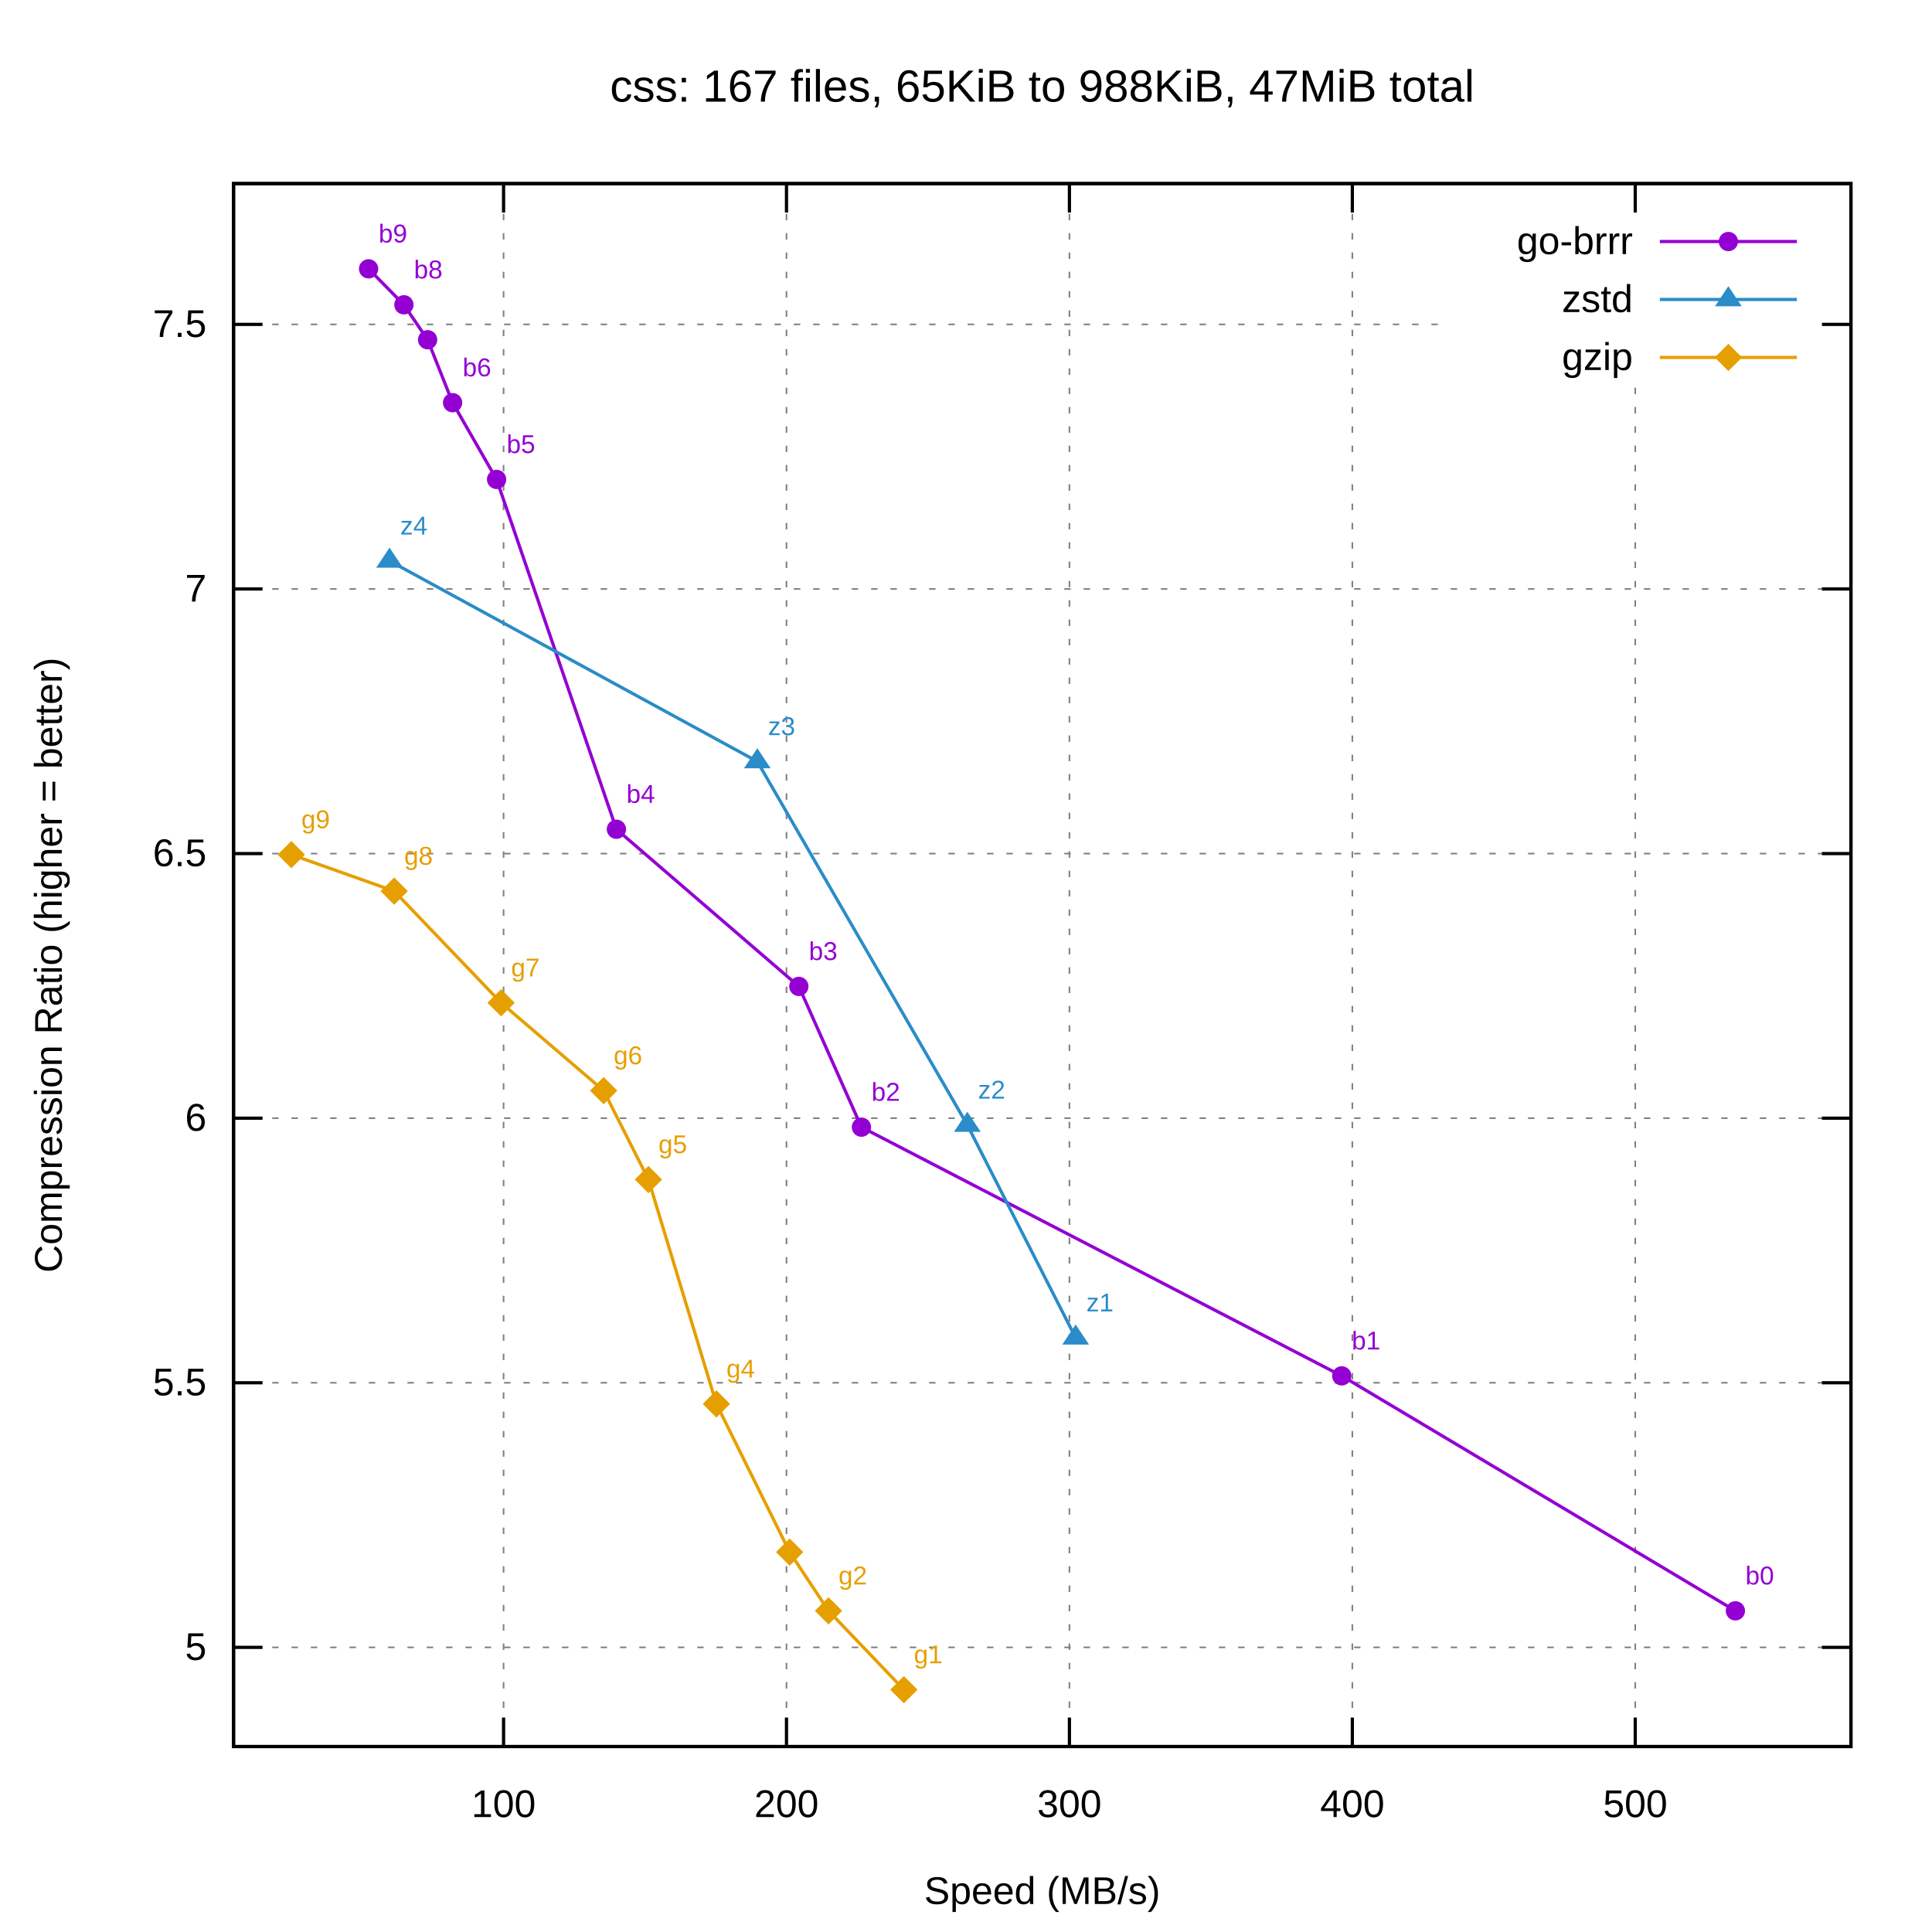
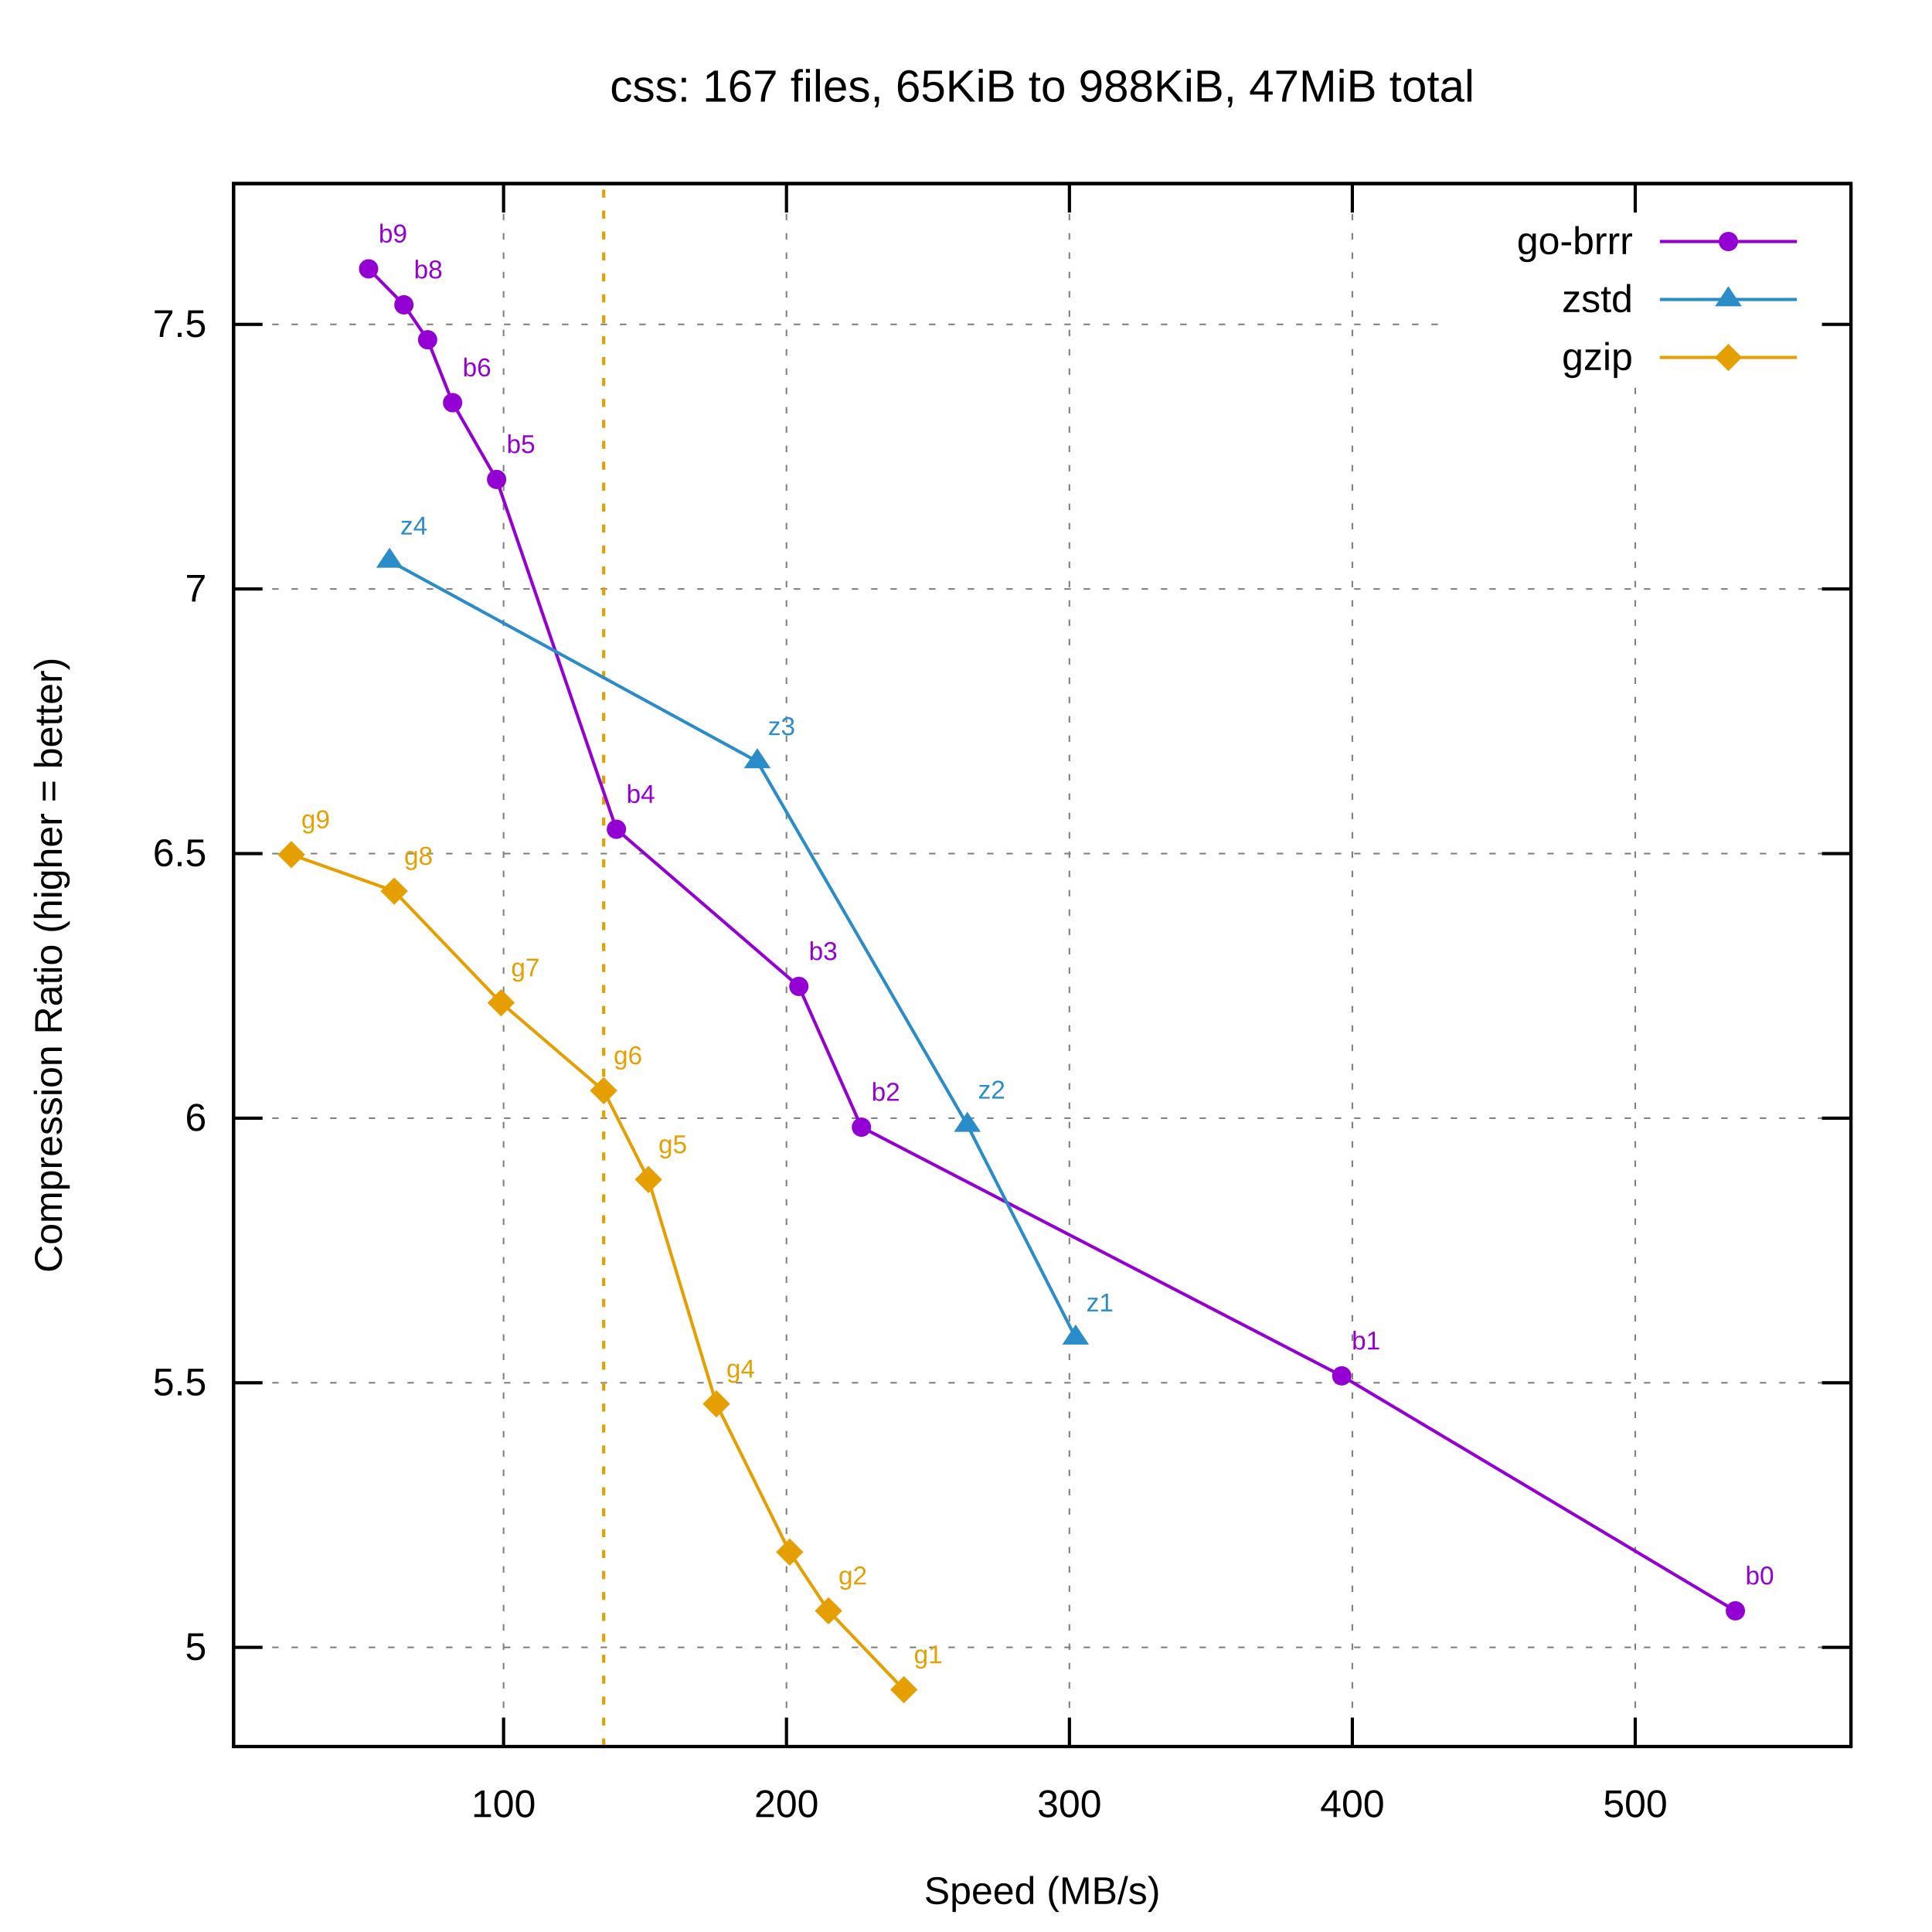
<svg xmlns="http://www.w3.org/2000/svg" xmlns:xlink="http://www.w3.org/1999/xlink" width="600" height="600" viewBox="0 0 600 600">
  <g id="gnuplot_canvas">
    <rect x="0" y="0" width="600" height="600" fill="#ffffff" />
    <defs>
      <circle id="gpDot" r="0.5" stroke-width="0.5" stroke="currentColor" />
      <path id="gpPt0" stroke-width="0.222" stroke="currentColor" d="M-1,0 h2 M0,-1 v2" />
      <path id="gpPt1" stroke-width="0.222" stroke="currentColor" d="M-1,-1 L1,1 M1,-1 L-1,1" />
      <path id="gpPt2" stroke-width="0.222" stroke="currentColor" d="M-1,0 L1,0 M0,-1 L0,1 M-1,-1 L1,1 M-1,1 L1,-1" />
      <rect id="gpPt3" stroke-width="0.222" stroke="currentColor" x="-1" y="-1" width="2" height="2" />
      <rect id="gpPt4" stroke-width="0.222" stroke="currentColor" fill="currentColor" x="-1" y="-1" width="2" height="2" />
      <circle id="gpPt5" stroke-width="0.222" stroke="currentColor" cx="0" cy="0" r="1" />
      <use xlink:href="#gpPt5" id="gpPt6" fill="currentColor" stroke="none" />
      <path id="gpPt7" stroke-width="0.222" stroke="currentColor" d="M0,-1.33 L-1.33,0.67 L1.33,0.67 z" />
      <use xlink:href="#gpPt7" id="gpPt8" fill="currentColor" stroke="none" />
      <use xlink:href="#gpPt7" id="gpPt9" stroke="currentColor" transform="rotate(180)" />
      <use xlink:href="#gpPt9" id="gpPt10" fill="currentColor" stroke="none" />
      <use xlink:href="#gpPt3" id="gpPt11" stroke="currentColor" transform="rotate(45)" />
      <use xlink:href="#gpPt11" id="gpPt12" fill="currentColor" stroke="none" />
      <path id="gpPt13" stroke-width="0.222" stroke="currentColor" d="M0,1.330 L1.265,0.411 L0.782,-1.067 L-0.782,-1.076 L-1.265,0.411 z" />
      <use xlink:href="#gpPt13" id="gpPt14" fill="currentColor" stroke="none" />
      <filter id="textbox" filterUnits="objectBoundingBox" x="0" y="0" height="1" width="1">
        <feFlood flood-color="#FFFFFF" flood-opacity="1" result="bgnd" />
        <feComposite in="SourceGraphic" in2="bgnd" operator="atop" />
      </filter>
      <filter id="greybox" filterUnits="objectBoundingBox" x="0" y="0" height="1" width="1">
        <feFlood flood-color="lightgrey" flood-opacity="1" result="grey" />
        <feComposite in="SourceGraphic" in2="grey" operator="atop" />
      </filter>
    </defs>
    <g fill="none" color="#FFFFFF" stroke="currentColor" stroke-width="1.00" stroke-linecap="butt" stroke-linejoin="miter">
</g>
    <g fill="none" color="black" stroke="currentColor" stroke-width="1.00" stroke-linecap="butt" stroke-linejoin="miter">
</g>
    <g fill="none" color="black" stroke="black" stroke-width="0.50" stroke-linecap="butt" stroke-linejoin="miter">
</g>
    <g fill="none" color="gray" stroke="currentColor" stroke-width="0.50" stroke-linecap="butt" stroke-linejoin="miter">
      <path stroke="gray" stroke-dasharray="2,4" class="gridline" d="M72.53,511.60 L574.82,511.60  " />
    </g>
    <g fill="none" color="gray" stroke="gray" stroke-width="1.00" stroke-linecap="butt" stroke-linejoin="miter">
</g>
    <g fill="none" color="black" stroke="currentColor" stroke-width="1.00" stroke-linecap="butt" stroke-linejoin="miter">
      <path stroke="black" d="M72.53,511.60 L81.53,511.60 M574.82,511.60 L565.82,511.60  " />
      <g transform="translate(64.14,515.50)" stroke="none" fill="black" font-family="Arial" font-size="12.00" text-anchor="end">
        <text>
          <tspan font-family="Arial"> 5</tspan>
        </text>
      </g>
    </g>
    <g fill="none" color="black" stroke="currentColor" stroke-width="1.00" stroke-linecap="butt" stroke-linejoin="miter">
</g>
    <g fill="none" color="black" stroke="black" stroke-width="0.50" stroke-linecap="butt" stroke-linejoin="miter">
</g>
    <g fill="none" color="gray" stroke="currentColor" stroke-width="0.50" stroke-linecap="butt" stroke-linejoin="miter">
      <path stroke="gray" stroke-dasharray="2,4" class="gridline" d="M72.53,429.43 L574.82,429.43  " />
    </g>
    <g fill="none" color="gray" stroke="gray" stroke-width="1.00" stroke-linecap="butt" stroke-linejoin="miter">
</g>
    <g fill="none" color="black" stroke="currentColor" stroke-width="1.00" stroke-linecap="butt" stroke-linejoin="miter">
      <path stroke="black" d="M72.53,429.43 L81.53,429.43 M574.82,429.43 L565.82,429.43  " />
      <g transform="translate(64.14,433.33)" stroke="none" fill="black" font-family="Arial" font-size="12.00" text-anchor="end">
        <text>
          <tspan font-family="Arial"> 5.5</tspan>
        </text>
      </g>
    </g>
    <g fill="none" color="black" stroke="currentColor" stroke-width="1.00" stroke-linecap="butt" stroke-linejoin="miter">
</g>
    <g fill="none" color="black" stroke="black" stroke-width="0.50" stroke-linecap="butt" stroke-linejoin="miter">
</g>
    <g fill="none" color="gray" stroke="currentColor" stroke-width="0.50" stroke-linecap="butt" stroke-linejoin="miter">
      <path stroke="gray" stroke-dasharray="2,4" class="gridline" d="M72.53,347.26 L574.82,347.26  " />
    </g>
    <g fill="none" color="gray" stroke="gray" stroke-width="1.00" stroke-linecap="butt" stroke-linejoin="miter">
</g>
    <g fill="none" color="black" stroke="currentColor" stroke-width="1.00" stroke-linecap="butt" stroke-linejoin="miter">
      <path stroke="black" d="M72.53,347.26 L81.53,347.26 M574.82,347.26 L565.82,347.26  " />
      <g transform="translate(64.14,351.16)" stroke="none" fill="black" font-family="Arial" font-size="12.00" text-anchor="end">
        <text>
          <tspan font-family="Arial"> 6</tspan>
        </text>
      </g>
    </g>
    <g fill="none" color="black" stroke="currentColor" stroke-width="1.00" stroke-linecap="butt" stroke-linejoin="miter">
</g>
    <g fill="none" color="black" stroke="black" stroke-width="0.50" stroke-linecap="butt" stroke-linejoin="miter">
</g>
    <g fill="none" color="gray" stroke="currentColor" stroke-width="0.50" stroke-linecap="butt" stroke-linejoin="miter">
      <path stroke="gray" stroke-dasharray="2,4" class="gridline" d="M72.53,265.09 L574.82,265.09  " />
    </g>
    <g fill="none" color="gray" stroke="gray" stroke-width="1.00" stroke-linecap="butt" stroke-linejoin="miter">
</g>
    <g fill="none" color="black" stroke="currentColor" stroke-width="1.00" stroke-linecap="butt" stroke-linejoin="miter">
      <path stroke="black" d="M72.53,265.09 L81.53,265.09 M574.82,265.09 L565.82,265.09  " />
      <g transform="translate(64.14,268.99)" stroke="none" fill="black" font-family="Arial" font-size="12.00" text-anchor="end">
        <text>
          <tspan font-family="Arial"> 6.5</tspan>
        </text>
      </g>
    </g>
    <g fill="none" color="black" stroke="currentColor" stroke-width="1.00" stroke-linecap="butt" stroke-linejoin="miter">
</g>
    <g fill="none" color="black" stroke="black" stroke-width="0.50" stroke-linecap="butt" stroke-linejoin="miter">
</g>
    <g fill="none" color="gray" stroke="currentColor" stroke-width="0.50" stroke-linecap="butt" stroke-linejoin="miter">
      <path stroke="gray" stroke-dasharray="2,4" class="gridline" d="M72.53,182.91 L574.82,182.91  " />
    </g>
    <g fill="none" color="gray" stroke="gray" stroke-width="1.00" stroke-linecap="butt" stroke-linejoin="miter">
</g>
    <g fill="none" color="black" stroke="currentColor" stroke-width="1.00" stroke-linecap="butt" stroke-linejoin="miter">
      <path stroke="black" d="M72.53,182.91 L81.53,182.91 M574.82,182.91 L565.82,182.91  " />
      <g transform="translate(64.14,186.81)" stroke="none" fill="black" font-family="Arial" font-size="12.00" text-anchor="end">
        <text>
          <tspan font-family="Arial"> 7</tspan>
        </text>
      </g>
    </g>
    <g fill="none" color="black" stroke="currentColor" stroke-width="1.00" stroke-linecap="butt" stroke-linejoin="miter">
</g>
    <g fill="none" color="black" stroke="black" stroke-width="0.50" stroke-linecap="butt" stroke-linejoin="miter">
</g>
    <g fill="none" color="gray" stroke="currentColor" stroke-width="0.50" stroke-linecap="butt" stroke-linejoin="miter">
      <path stroke="gray" stroke-dasharray="2,4" class="gridline" d="M72.53,100.74 L448.36,100.74 M566.43,100.74 L574.82,100.74  " />
    </g>
    <g fill="none" color="gray" stroke="gray" stroke-width="1.00" stroke-linecap="butt" stroke-linejoin="miter">
</g>
    <g fill="none" color="black" stroke="currentColor" stroke-width="1.00" stroke-linecap="butt" stroke-linejoin="miter">
      <path stroke="black" d="M72.53,100.74 L81.53,100.74 M574.82,100.74 L565.82,100.74  " />
      <g transform="translate(64.14,104.64)" stroke="none" fill="black" font-family="Arial" font-size="12.00" text-anchor="end">
        <text>
          <tspan font-family="Arial"> 7.5</tspan>
        </text>
      </g>
    </g>
    <g fill="none" color="black" stroke="currentColor" stroke-width="1.00" stroke-linecap="butt" stroke-linejoin="miter">
</g>
    <g fill="none" color="black" stroke="black" stroke-width="0.50" stroke-linecap="butt" stroke-linejoin="miter">
</g>
    <g fill="none" color="gray" stroke="currentColor" stroke-width="0.50" stroke-linecap="butt" stroke-linejoin="miter">
      <path stroke="gray" stroke-dasharray="2,4" class="gridline" d="M156.39,542.40 L156.39,57.01  " />
    </g>
    <g fill="none" color="gray" stroke="gray" stroke-width="1.00" stroke-linecap="butt" stroke-linejoin="miter">
</g>
    <g fill="none" color="black" stroke="currentColor" stroke-width="1.00" stroke-linecap="butt" stroke-linejoin="miter">
      <path stroke="black" d="M156.39,542.40 L156.39,533.40 M156.39,57.01 L156.39,66.01  " />
      <g transform="translate(156.39,564.30)" stroke="none" fill="black" font-family="Arial" font-size="12.00" text-anchor="middle">
        <text>
          <tspan font-family="Arial"> 100</tspan>
        </text>
      </g>
    </g>
    <g fill="none" color="black" stroke="currentColor" stroke-width="1.00" stroke-linecap="butt" stroke-linejoin="miter">
</g>
    <g fill="none" color="black" stroke="black" stroke-width="0.50" stroke-linecap="butt" stroke-linejoin="miter">
</g>
    <g fill="none" color="gray" stroke="currentColor" stroke-width="0.50" stroke-linecap="butt" stroke-linejoin="miter">
      <path stroke="gray" stroke-dasharray="2,4" class="gridline" d="M244.25,542.40 L244.25,57.01  " />
    </g>
    <g fill="none" color="gray" stroke="gray" stroke-width="1.00" stroke-linecap="butt" stroke-linejoin="miter">
</g>
    <g fill="none" color="black" stroke="currentColor" stroke-width="1.00" stroke-linecap="butt" stroke-linejoin="miter">
      <path stroke="black" d="M244.25,542.40 L244.25,533.40 M244.25,57.01 L244.25,66.01  " />
      <g transform="translate(244.25,564.30)" stroke="none" fill="black" font-family="Arial" font-size="12.00" text-anchor="middle">
        <text>
          <tspan font-family="Arial"> 200</tspan>
        </text>
      </g>
    </g>
    <g fill="none" color="black" stroke="currentColor" stroke-width="1.00" stroke-linecap="butt" stroke-linejoin="miter">
</g>
    <g fill="none" color="black" stroke="black" stroke-width="0.50" stroke-linecap="butt" stroke-linejoin="miter">
</g>
    <g fill="none" color="gray" stroke="currentColor" stroke-width="0.50" stroke-linecap="butt" stroke-linejoin="miter">
      <path stroke="gray" stroke-dasharray="2,4" class="gridline" d="M332.12,542.40 L332.12,57.01  " />
    </g>
    <g fill="none" color="gray" stroke="gray" stroke-width="1.00" stroke-linecap="butt" stroke-linejoin="miter">
</g>
    <g fill="none" color="black" stroke="currentColor" stroke-width="1.00" stroke-linecap="butt" stroke-linejoin="miter">
      <path stroke="black" d="M332.12,542.40 L332.12,533.40 M332.12,57.01 L332.12,66.01  " />
      <g transform="translate(332.12,564.30)" stroke="none" fill="black" font-family="Arial" font-size="12.00" text-anchor="middle">
        <text>
          <tspan font-family="Arial"> 300</tspan>
        </text>
      </g>
    </g>
    <g fill="none" color="black" stroke="currentColor" stroke-width="1.00" stroke-linecap="butt" stroke-linejoin="miter">
</g>
    <g fill="none" color="black" stroke="black" stroke-width="0.50" stroke-linecap="butt" stroke-linejoin="miter">
</g>
    <g fill="none" color="gray" stroke="currentColor" stroke-width="0.50" stroke-linecap="butt" stroke-linejoin="miter">
      <path stroke="gray" stroke-dasharray="2,4" class="gridline" d="M419.98,542.40 L419.98,57.01  " />
    </g>
    <g fill="none" color="gray" stroke="gray" stroke-width="1.00" stroke-linecap="butt" stroke-linejoin="miter">
</g>
    <g fill="none" color="black" stroke="currentColor" stroke-width="1.00" stroke-linecap="butt" stroke-linejoin="miter">
      <path stroke="black" d="M419.98,542.40 L419.98,533.40 M419.98,57.01 L419.98,66.01  " />
      <g transform="translate(419.98,564.30)" stroke="none" fill="black" font-family="Arial" font-size="12.00" text-anchor="middle">
        <text>
          <tspan font-family="Arial"> 400</tspan>
        </text>
      </g>
    </g>
    <g fill="none" color="black" stroke="currentColor" stroke-width="1.00" stroke-linecap="butt" stroke-linejoin="miter">
</g>
    <g fill="none" color="black" stroke="black" stroke-width="0.50" stroke-linecap="butt" stroke-linejoin="miter">
</g>
    <g fill="none" color="gray" stroke="currentColor" stroke-width="0.50" stroke-linecap="butt" stroke-linejoin="miter">
      <path stroke="gray" stroke-dasharray="2,4" class="gridline" d="M507.84,542.40 L507.84,120.01 M507.84,66.01 L507.84,57.01  " />
    </g>
    <g fill="none" color="gray" stroke="gray" stroke-width="1.00" stroke-linecap="butt" stroke-linejoin="miter">
</g>
    <g fill="none" color="black" stroke="currentColor" stroke-width="1.00" stroke-linecap="butt" stroke-linejoin="miter">
      <path stroke="black" d="M507.84,542.40 L507.84,533.40 M507.84,57.01 L507.84,66.01  " />
      <g transform="translate(507.84,564.30)" stroke="none" fill="black" font-family="Arial" font-size="12.00" text-anchor="middle">
        <text>
          <tspan font-family="Arial"> 500</tspan>
        </text>
      </g>
    </g>
    <g fill="none" color="black" stroke="currentColor" stroke-width="1.00" stroke-linecap="butt" stroke-linejoin="miter">
</g>
    <g fill="none" color="black" stroke="currentColor" stroke-width="1.00" stroke-linecap="butt" stroke-linejoin="miter">
      <path stroke="black" d="M72.53,57.01 L72.53,542.40 L574.82,542.40 L574.82,57.01 L72.53,57.01 Z  " />
    </g>
    <g fill="none" color="black" stroke="currentColor" stroke-width="1.00" stroke-linecap="butt" stroke-linejoin="miter">
+       <path stroke="rgb(230, 159,   0)" stroke-dasharray="2.5,4.0" d="M187.48,542.39 L187.48,57.00  " />
+     </g>
+     <g fill="none" color="black" stroke="currentColor" stroke-width="1.00" stroke-linecap="butt" stroke-linejoin="miter">
</g>
    <g id="gnuplot_plot_1">
      <g fill="none" color="black" stroke="currentColor" stroke-width="1.00" stroke-linecap="butt" stroke-linejoin="miter">
        <g transform="translate(507.09,78.91)" stroke="none" fill="black" font-family="Arial" font-size="12.00" text-anchor="end">
          <text>
            <tspan font-family="Arial">go-brrr</tspan>
          </text>
        </g>
      </g>
      <g fill="none" color="black" stroke="currentColor" stroke-width="1.00" stroke-linecap="butt" stroke-linejoin="miter">
        <path stroke="rgb(148,   0, 211)" d="M515.48,75.01 L558.04,75.01 M538.94,500.26 L416.69,427.29 L267.53,350.05 L248.09,306.34 L191.43,257.53 L154.22,148.89   L140.56,125.06 L132.80,105.51 L125.44,94.66 L114.47,83.49  " />
        <use xlink:href="#gpPt6" transform="translate(538.94,500.26) scale(2.70)" color="rgb(148,   0, 211)" />
        <use xlink:href="#gpPt6" transform="translate(416.69,427.29) scale(2.70)" color="rgb(148,   0, 211)" />
        <use xlink:href="#gpPt6" transform="translate(267.53,350.05) scale(2.70)" color="rgb(148,   0, 211)" />
        <use xlink:href="#gpPt6" transform="translate(248.09,306.34) scale(2.70)" color="rgb(148,   0, 211)" />
        <use xlink:href="#gpPt6" transform="translate(191.43,257.53) scale(2.70)" color="rgb(148,   0, 211)" />
        <use xlink:href="#gpPt6" transform="translate(154.22,148.89) scale(2.70)" color="rgb(148,   0, 211)" />
        <use xlink:href="#gpPt6" transform="translate(140.56,125.06) scale(2.70)" color="rgb(148,   0, 211)" />
        <use xlink:href="#gpPt6" transform="translate(132.80,105.51) scale(2.70)" color="rgb(148,   0, 211)" />
        <use xlink:href="#gpPt6" transform="translate(125.44,94.66) scale(2.70)" color="rgb(148,   0, 211)" />
        <use xlink:href="#gpPt6" transform="translate(114.47,83.49) scale(2.70)" color="rgb(148,   0, 211)" />
        <use xlink:href="#gpPt6" transform="translate(536.76,75.01) scale(2.70)" color="rgb(148,   0, 211)" />
      </g>
    </g>
    <g id="gnuplot_plot_2" fill="none">
      <g fill="none" color="black" stroke="currentColor" stroke-width="1.00" stroke-linecap="butt" stroke-linejoin="miter">
        <g transform="translate(546.49,492.06)" stroke="none" fill="rgb(148,0,211)" font-family="Arial" font-size="8.00" text-anchor="middle">
          <text>
            <tspan font-family="Arial">b0</tspan>
          </text>
        </g>
        <g transform="translate(424.24,419.09)" stroke="none" fill="rgb(148,0,211)" font-family="Arial" font-size="8.00" text-anchor="middle">
          <text>
            <tspan font-family="Arial">b1</tspan>
          </text>
        </g>
        <g transform="translate(275.08,341.85)" stroke="none" fill="rgb(148,0,211)" font-family="Arial" font-size="8.00" text-anchor="middle">
          <text>
            <tspan font-family="Arial">b2</tspan>
          </text>
        </g>
        <g transform="translate(255.64,298.14)" stroke="none" fill="rgb(148,0,211)" font-family="Arial" font-size="8.00" text-anchor="middle">
          <text>
            <tspan font-family="Arial">b3</tspan>
          </text>
        </g>
        <g transform="translate(198.98,249.33)" stroke="none" fill="rgb(148,0,211)" font-family="Arial" font-size="8.00" text-anchor="middle">
          <text>
            <tspan font-family="Arial">b4</tspan>
          </text>
        </g>
        <g transform="translate(161.77,140.69)" stroke="none" fill="rgb(148,0,211)" font-family="Arial" font-size="8.00" text-anchor="middle">
          <text>
            <tspan font-family="Arial">b5</tspan>
          </text>
        </g>
        <g transform="translate(148.11,116.86)" stroke="none" fill="rgb(148,0,211)" font-family="Arial" font-size="8.00" text-anchor="middle">
          <text>
            <tspan font-family="Arial">b6</tspan>
          </text>
        </g>
        <g transform="translate(140.35,97.31)" stroke="none" fill="rgb(148,0,211)" font-family="Arial" font-size="8.00" text-anchor="middle">
          <text />
        </g>
        <g transform="translate(132.99,86.46)" stroke="none" fill="rgb(148,0,211)" font-family="Arial" font-size="8.00" text-anchor="middle">
          <text>
            <tspan font-family="Arial">b8</tspan>
          </text>
        </g>
        <g transform="translate(122.02,75.29)" stroke="none" fill="rgb(148,0,211)" font-family="Arial" font-size="8.00" text-anchor="middle">
          <text>
            <tspan font-family="Arial">b9</tspan>
          </text>
        </g>
      </g>
    </g>
    <g id="gnuplot_plot_3" fill="none">
      <g fill="none" color="black" stroke="currentColor" stroke-width="1.00" stroke-linecap="butt" stroke-linejoin="miter">
</g>
      <g fill="none" color="black" stroke="currentColor" stroke-width="1.00" stroke-linecap="butt" stroke-linejoin="miter">
        <g>
          <use xlink:href="#gpPt6" transform="translate(538.94,500.26) scale(6.75)" color="rgb(  0,   0,   0)" opacity="0.00" />
        </g>
      </g>
      <g fill="none" color="black" stroke="currentColor" stroke-width="1.00" stroke-linecap="butt" stroke-linejoin="miter">
</g>
      <g fill="none" color="black" stroke="currentColor" stroke-width="1.00" stroke-linecap="butt" stroke-linejoin="miter">
        <g>
          <use xlink:href="#gpPt6" transform="translate(416.69,427.29) scale(6.75)" color="rgb(  0,   0,   0)" opacity="0.00" />
        </g>
      </g>
      <g fill="none" color="black" stroke="currentColor" stroke-width="1.00" stroke-linecap="butt" stroke-linejoin="miter">
</g>
      <g fill="none" color="black" stroke="currentColor" stroke-width="1.00" stroke-linecap="butt" stroke-linejoin="miter">
        <g>
          <use xlink:href="#gpPt6" transform="translate(267.53,350.05) scale(6.75)" color="rgb(  0,   0,   0)" opacity="0.00" />
        </g>
      </g>
      <g fill="none" color="black" stroke="currentColor" stroke-width="1.00" stroke-linecap="butt" stroke-linejoin="miter">
</g>
      <g fill="none" color="black" stroke="currentColor" stroke-width="1.00" stroke-linecap="butt" stroke-linejoin="miter">
        <g>
          <use xlink:href="#gpPt6" transform="translate(248.09,306.34) scale(6.75)" color="rgb(  0,   0,   0)" opacity="0.00" />
        </g>
      </g>
      <g fill="none" color="black" stroke="currentColor" stroke-width="1.00" stroke-linecap="butt" stroke-linejoin="miter">
</g>
      <g fill="none" color="black" stroke="currentColor" stroke-width="1.00" stroke-linecap="butt" stroke-linejoin="miter">
        <g>
          <use xlink:href="#gpPt6" transform="translate(191.43,257.53) scale(6.75)" color="rgb(  0,   0,   0)" opacity="0.00" />
        </g>
      </g>
      <g fill="none" color="black" stroke="currentColor" stroke-width="1.00" stroke-linecap="butt" stroke-linejoin="miter">
</g>
      <g fill="none" color="black" stroke="currentColor" stroke-width="1.00" stroke-linecap="butt" stroke-linejoin="miter">
        <g>
          <use xlink:href="#gpPt6" transform="translate(154.22,148.89) scale(6.75)" color="rgb(  0,   0,   0)" opacity="0.00" />
        </g>
      </g>
      <g fill="none" color="black" stroke="currentColor" stroke-width="1.00" stroke-linecap="butt" stroke-linejoin="miter">
</g>
      <g fill="none" color="black" stroke="currentColor" stroke-width="1.00" stroke-linecap="butt" stroke-linejoin="miter">
        <g>
          <use xlink:href="#gpPt6" transform="translate(140.56,125.06) scale(6.75)" color="rgb(  0,   0,   0)" opacity="0.00" />
        </g>
      </g>
      <g fill="none" color="black" stroke="currentColor" stroke-width="1.00" stroke-linecap="butt" stroke-linejoin="miter">
</g>
      <g fill="none" color="black" stroke="currentColor" stroke-width="1.00" stroke-linecap="butt" stroke-linejoin="miter">
        <g>
          <use xlink:href="#gpPt6" transform="translate(132.80,105.51) scale(6.75)" color="rgb(  0,   0,   0)" opacity="0.00" />
        </g>
      </g>
      <g fill="none" color="black" stroke="currentColor" stroke-width="1.00" stroke-linecap="butt" stroke-linejoin="miter">
</g>
      <g fill="none" color="black" stroke="currentColor" stroke-width="1.00" stroke-linecap="butt" stroke-linejoin="miter">
        <g>
          <use xlink:href="#gpPt6" transform="translate(125.44,94.66) scale(6.75)" color="rgb(  0,   0,   0)" opacity="0.00" />
        </g>
      </g>
      <g fill="none" color="black" stroke="currentColor" stroke-width="1.00" stroke-linecap="butt" stroke-linejoin="miter">
</g>
      <g fill="none" color="black" stroke="currentColor" stroke-width="1.00" stroke-linecap="butt" stroke-linejoin="miter">
        <g>
          <use xlink:href="#gpPt6" transform="translate(114.47,83.49) scale(6.75)" color="rgb(  0,   0,   0)" opacity="0.00" />
        </g>
      </g>
      <g fill="none" color="black" stroke="currentColor" stroke-width="1.00" stroke-linecap="butt" stroke-linejoin="miter">
</g>
    </g>
    <g id="gnuplot_plot_4">
      <g fill="none" color="black" stroke="currentColor" stroke-width="1.00" stroke-linecap="butt" stroke-linejoin="miter">
        <g transform="translate(507.09,96.91)" stroke="none" fill="black" font-family="Arial" font-size="12.00" text-anchor="end">
          <text>
            <tspan font-family="Arial">zstd</tspan>
          </text>
        </g>
      </g>
      <g fill="none" color="black" stroke="currentColor" stroke-width="1.00" stroke-linecap="butt" stroke-linejoin="miter">
        <path stroke="rgb( 42, 140, 200)" d="M515.48,93.01 L558.04,93.01 M334.05,415.46 L300.42,349.39 L235.19,236.49 L120.98,174.20  " />
        <use xlink:href="#gpPt8" transform="translate(334.05,415.46) scale(2.70)" color="rgb( 42, 140, 200)" />
        <use xlink:href="#gpPt8" transform="translate(300.42,349.39) scale(2.70)" color="rgb( 42, 140, 200)" />
        <use xlink:href="#gpPt8" transform="translate(235.19,236.49) scale(2.70)" color="rgb( 42, 140, 200)" />
        <use xlink:href="#gpPt8" transform="translate(120.98,174.20) scale(2.70)" color="rgb( 42, 140, 200)" />
        <use xlink:href="#gpPt8" transform="translate(536.76,93.01) scale(2.70)" color="rgb( 42, 140, 200)" />
      </g>
    </g>
    <g id="gnuplot_plot_5" fill="none">
      <g fill="none" color="black" stroke="currentColor" stroke-width="1.00" stroke-linecap="butt" stroke-linejoin="miter">
        <g transform="translate(341.60,407.26)" stroke="none" fill="rgb(42,140,200)" font-family="Arial" font-size="8.00" text-anchor="middle">
          <text>
            <tspan font-family="Arial">z1</tspan>
          </text>
        </g>
        <g transform="translate(307.97,341.19)" stroke="none" fill="rgb(42,140,200)" font-family="Arial" font-size="8.00" text-anchor="middle">
          <text>
            <tspan font-family="Arial">z2</tspan>
          </text>
        </g>
        <g transform="translate(242.74,228.29)" stroke="none" fill="rgb(42,140,200)" font-family="Arial" font-size="8.00" text-anchor="middle">
          <text>
            <tspan font-family="Arial">z3</tspan>
          </text>
        </g>
        <g transform="translate(128.53,166.00)" stroke="none" fill="rgb(42,140,200)" font-family="Arial" font-size="8.00" text-anchor="middle">
          <text>
            <tspan font-family="Arial">z4</tspan>
          </text>
        </g>
      </g>
    </g>
    <g id="gnuplot_plot_6" fill="none">
      <g fill="none" color="black" stroke="currentColor" stroke-width="1.00" stroke-linecap="butt" stroke-linejoin="miter">
</g>
      <g fill="none" color="black" stroke="currentColor" stroke-width="1.00" stroke-linecap="butt" stroke-linejoin="miter">
        <g>
          <use xlink:href="#gpPt6" transform="translate(334.05,415.46) scale(6.75)" color="rgb(  0,   0,   0)" opacity="0.00" />
        </g>
      </g>
      <g fill="none" color="black" stroke="currentColor" stroke-width="1.00" stroke-linecap="butt" stroke-linejoin="miter">
</g>
      <g fill="none" color="black" stroke="currentColor" stroke-width="1.00" stroke-linecap="butt" stroke-linejoin="miter">
        <g>
          <use xlink:href="#gpPt6" transform="translate(300.42,349.39) scale(6.75)" color="rgb(  0,   0,   0)" opacity="0.00" />
        </g>
      </g>
      <g fill="none" color="black" stroke="currentColor" stroke-width="1.00" stroke-linecap="butt" stroke-linejoin="miter">
</g>
      <g fill="none" color="black" stroke="currentColor" stroke-width="1.00" stroke-linecap="butt" stroke-linejoin="miter">
        <g>
          <use xlink:href="#gpPt6" transform="translate(235.19,236.49) scale(6.75)" color="rgb(  0,   0,   0)" opacity="0.00" />
        </g>
      </g>
      <g fill="none" color="black" stroke="currentColor" stroke-width="1.00" stroke-linecap="butt" stroke-linejoin="miter">
</g>
      <g fill="none" color="black" stroke="currentColor" stroke-width="1.00" stroke-linecap="butt" stroke-linejoin="miter">
        <g>
          <use xlink:href="#gpPt6" transform="translate(120.98,174.20) scale(6.75)" color="rgb(  0,   0,   0)" opacity="0.00" />
        </g>
      </g>
      <g fill="none" color="black" stroke="currentColor" stroke-width="1.00" stroke-linecap="butt" stroke-linejoin="miter">
</g>
    </g>
    <g id="gnuplot_plot_7">
      <g fill="none" color="black" stroke="currentColor" stroke-width="1.00" stroke-linecap="butt" stroke-linejoin="miter">
        <g transform="translate(507.09,114.91)" stroke="none" fill="black" font-family="Arial" font-size="12.00" text-anchor="end">
          <text>
            <tspan font-family="Arial">gzip</tspan>
          </text>
        </g>
      </g>
      <g fill="none" color="black" stroke="currentColor" stroke-width="1.00" stroke-linecap="butt" stroke-linejoin="miter">
        <path stroke="rgb(230, 159,   0)" d="M515.48,111.01 L558.04,111.01 M280.71,524.75 L257.30,500.26 L245.24,482.02 L222.48,436.00 L201.38,366.32 L187.47,338.71   L155.62,311.43 L122.42,276.75 L90.47,265.41  " />
        <use xlink:href="#gpPt12" transform="translate(280.71,524.75) scale(2.70)" color="rgb(230, 159,   0)" />
        <use xlink:href="#gpPt12" transform="translate(257.30,500.26) scale(2.70)" color="rgb(230, 159,   0)" />
        <use xlink:href="#gpPt12" transform="translate(245.24,482.02) scale(2.70)" color="rgb(230, 159,   0)" />
        <use xlink:href="#gpPt12" transform="translate(222.48,436.00) scale(2.70)" color="rgb(230, 159,   0)" />
        <use xlink:href="#gpPt12" transform="translate(201.38,366.32) scale(2.70)" color="rgb(230, 159,   0)" />
        <use xlink:href="#gpPt12" transform="translate(187.47,338.71) scale(2.70)" color="rgb(230, 159,   0)" />
        <use xlink:href="#gpPt12" transform="translate(155.62,311.43) scale(2.70)" color="rgb(230, 159,   0)" />
        <use xlink:href="#gpPt12" transform="translate(122.42,276.75) scale(2.70)" color="rgb(230, 159,   0)" />
        <use xlink:href="#gpPt12" transform="translate(90.47,265.41) scale(2.70)" color="rgb(230, 159,   0)" />
        <use xlink:href="#gpPt12" transform="translate(536.76,111.01) scale(2.70)" color="rgb(230, 159,   0)" />
      </g>
    </g>
    <g id="gnuplot_plot_8" fill="none">
      <g fill="none" color="black" stroke="currentColor" stroke-width="1.00" stroke-linecap="butt" stroke-linejoin="miter">
        <g transform="translate(288.26,516.55)" stroke="none" fill="rgb(230,159,0)" font-family="Arial" font-size="8.00" text-anchor="middle">
          <text>
            <tspan font-family="Arial">g1</tspan>
          </text>
        </g>
        <g transform="translate(264.85,492.06)" stroke="none" fill="rgb(230,159,0)" font-family="Arial" font-size="8.00" text-anchor="middle">
          <text>
            <tspan font-family="Arial">g2</tspan>
          </text>
        </g>
        <g transform="translate(252.79,473.82)" stroke="none" fill="rgb(230,159,0)" font-family="Arial" font-size="8.00" text-anchor="middle">
          <text />
        </g>
        <g transform="translate(230.03,427.80)" stroke="none" fill="rgb(230,159,0)" font-family="Arial" font-size="8.00" text-anchor="middle">
          <text>
            <tspan font-family="Arial">g4</tspan>
          </text>
        </g>
        <g transform="translate(208.93,358.12)" stroke="none" fill="rgb(230,159,0)" font-family="Arial" font-size="8.00" text-anchor="middle">
          <text>
            <tspan font-family="Arial">g5</tspan>
          </text>
        </g>
        <g transform="translate(195.02,330.51)" stroke="none" fill="rgb(230,159,0)" font-family="Arial" font-size="8.00" text-anchor="middle">
          <text>
            <tspan font-family="Arial">g6</tspan>
          </text>
        </g>
        <g transform="translate(163.17,303.23)" stroke="none" fill="rgb(230,159,0)" font-family="Arial" font-size="8.00" text-anchor="middle">
          <text>
            <tspan font-family="Arial">g7</tspan>
          </text>
        </g>
        <g transform="translate(129.97,268.55)" stroke="none" fill="rgb(230,159,0)" font-family="Arial" font-size="8.00" text-anchor="middle">
          <text>
            <tspan font-family="Arial">g8</tspan>
          </text>
        </g>
        <g transform="translate(98.02,257.21)" stroke="none" fill="rgb(230,159,0)" font-family="Arial" font-size="8.00" text-anchor="middle">
          <text>
            <tspan font-family="Arial">g9</tspan>
          </text>
        </g>
      </g>
    </g>
    <g id="gnuplot_plot_9" fill="none">
      <g fill="none" color="black" stroke="currentColor" stroke-width="1.00" stroke-linecap="butt" stroke-linejoin="miter">
</g>
      <g fill="none" color="black" stroke="currentColor" stroke-width="1.00" stroke-linecap="butt" stroke-linejoin="miter">
        <g>
          <use xlink:href="#gpPt6" transform="translate(280.71,524.75) scale(6.75)" color="rgb(  0,   0,   0)" opacity="0.00" />
        </g>
      </g>
      <g fill="none" color="black" stroke="currentColor" stroke-width="1.00" stroke-linecap="butt" stroke-linejoin="miter">
</g>
      <g fill="none" color="black" stroke="currentColor" stroke-width="1.00" stroke-linecap="butt" stroke-linejoin="miter">
        <g>
          <use xlink:href="#gpPt6" transform="translate(257.30,500.26) scale(6.75)" color="rgb(  0,   0,   0)" opacity="0.00" />
        </g>
      </g>
      <g fill="none" color="black" stroke="currentColor" stroke-width="1.00" stroke-linecap="butt" stroke-linejoin="miter">
</g>
      <g fill="none" color="black" stroke="currentColor" stroke-width="1.00" stroke-linecap="butt" stroke-linejoin="miter">
        <g>
          <use xlink:href="#gpPt6" transform="translate(245.24,482.02) scale(6.75)" color="rgb(  0,   0,   0)" opacity="0.00" />
        </g>
      </g>
      <g fill="none" color="black" stroke="currentColor" stroke-width="1.00" stroke-linecap="butt" stroke-linejoin="miter">
</g>
      <g fill="none" color="black" stroke="currentColor" stroke-width="1.00" stroke-linecap="butt" stroke-linejoin="miter">
        <g>
          <use xlink:href="#gpPt6" transform="translate(222.48,436.00) scale(6.75)" color="rgb(  0,   0,   0)" opacity="0.00" />
        </g>
      </g>
      <g fill="none" color="black" stroke="currentColor" stroke-width="1.00" stroke-linecap="butt" stroke-linejoin="miter">
</g>
      <g fill="none" color="black" stroke="currentColor" stroke-width="1.00" stroke-linecap="butt" stroke-linejoin="miter">
        <g>
          <use xlink:href="#gpPt6" transform="translate(201.38,366.32) scale(6.75)" color="rgb(  0,   0,   0)" opacity="0.00" />
        </g>
      </g>
      <g fill="none" color="black" stroke="currentColor" stroke-width="1.00" stroke-linecap="butt" stroke-linejoin="miter">
</g>
      <g fill="none" color="black" stroke="currentColor" stroke-width="1.00" stroke-linecap="butt" stroke-linejoin="miter">
        <g>
          <use xlink:href="#gpPt6" transform="translate(187.47,338.71) scale(6.75)" color="rgb(  0,   0,   0)" opacity="0.00" />
        </g>
      </g>
      <g fill="none" color="black" stroke="currentColor" stroke-width="1.00" stroke-linecap="butt" stroke-linejoin="miter">
</g>
      <g fill="none" color="black" stroke="currentColor" stroke-width="1.00" stroke-linecap="butt" stroke-linejoin="miter">
        <g>
          <use xlink:href="#gpPt6" transform="translate(155.62,311.43) scale(6.75)" color="rgb(  0,   0,   0)" opacity="0.00" />
        </g>
      </g>
      <g fill="none" color="black" stroke="currentColor" stroke-width="1.00" stroke-linecap="butt" stroke-linejoin="miter">
</g>
      <g fill="none" color="black" stroke="currentColor" stroke-width="1.00" stroke-linecap="butt" stroke-linejoin="miter">
        <g>
          <use xlink:href="#gpPt6" transform="translate(122.42,276.75) scale(6.75)" color="rgb(  0,   0,   0)" opacity="0.00" />
        </g>
      </g>
      <g fill="none" color="black" stroke="currentColor" stroke-width="1.00" stroke-linecap="butt" stroke-linejoin="miter">
</g>
      <g fill="none" color="black" stroke="currentColor" stroke-width="1.00" stroke-linecap="butt" stroke-linejoin="miter">
        <g>
          <use xlink:href="#gpPt6" transform="translate(90.47,265.41) scale(6.75)" color="rgb(  0,   0,   0)" opacity="0.00" />
        </g>
      </g>
      <g fill="none" color="black" stroke="currentColor" stroke-width="1.00" stroke-linecap="butt" stroke-linejoin="miter">
</g>
    </g>
    <g fill="none" color="#FFFFFF" stroke="black" stroke-width="2.00" stroke-linecap="butt" stroke-linejoin="miter">
</g>
    <g fill="none" color="black" stroke="currentColor" stroke-width="2.00" stroke-linecap="butt" stroke-linejoin="miter">
</g>
    <g fill="none" color="black" stroke="black" stroke-width="1.00" stroke-linecap="butt" stroke-linejoin="miter">
</g>
    <g fill="none" color="black" stroke="currentColor" stroke-width="1.00" stroke-linecap="butt" stroke-linejoin="miter">
      <path stroke="black" d="M72.53,57.01 L72.53,542.40 L574.82,542.40 L574.82,57.01 L72.53,57.01 Z  " />
      <g transform="translate(19.18,299.71) rotate(270.00)" stroke="none" fill="black" font-family="Arial" font-size="12.00" text-anchor="middle">
        <text>
          <tspan font-family="Arial">Compression Ratio (higher = better)</tspan>
        </text>
      </g>
    </g>
    <g fill="none" color="black" stroke="currentColor" stroke-width="1.00" stroke-linecap="butt" stroke-linejoin="miter">
      <g transform="translate(323.67,591.30)" stroke="none" fill="black" font-family="Arial" font-size="12.00" text-anchor="middle">
        <text>
          <tspan font-family="Arial">Speed (MB/s)</tspan>
        </text>
      </g>
    </g>
    <g fill="none" color="black" stroke="currentColor" stroke-width="1.00" stroke-linecap="butt" stroke-linejoin="miter">
</g>
    <g fill="none" color="black" stroke="currentColor" stroke-width="1.00" stroke-linecap="butt" stroke-linejoin="miter">
      <g transform="translate(323.67,31.56)" stroke="none" fill="black" font-family="Arial" font-size="14.00" text-anchor="middle">
        <text>css: 167 files, 65KiB to 988KiB, 47MiB total</text>
      </g>
    </g>
    <g fill="none" color="black" stroke="currentColor" stroke-width="1.00" stroke-linecap="butt" stroke-linejoin="miter">
</g>
  </g>
</svg>
